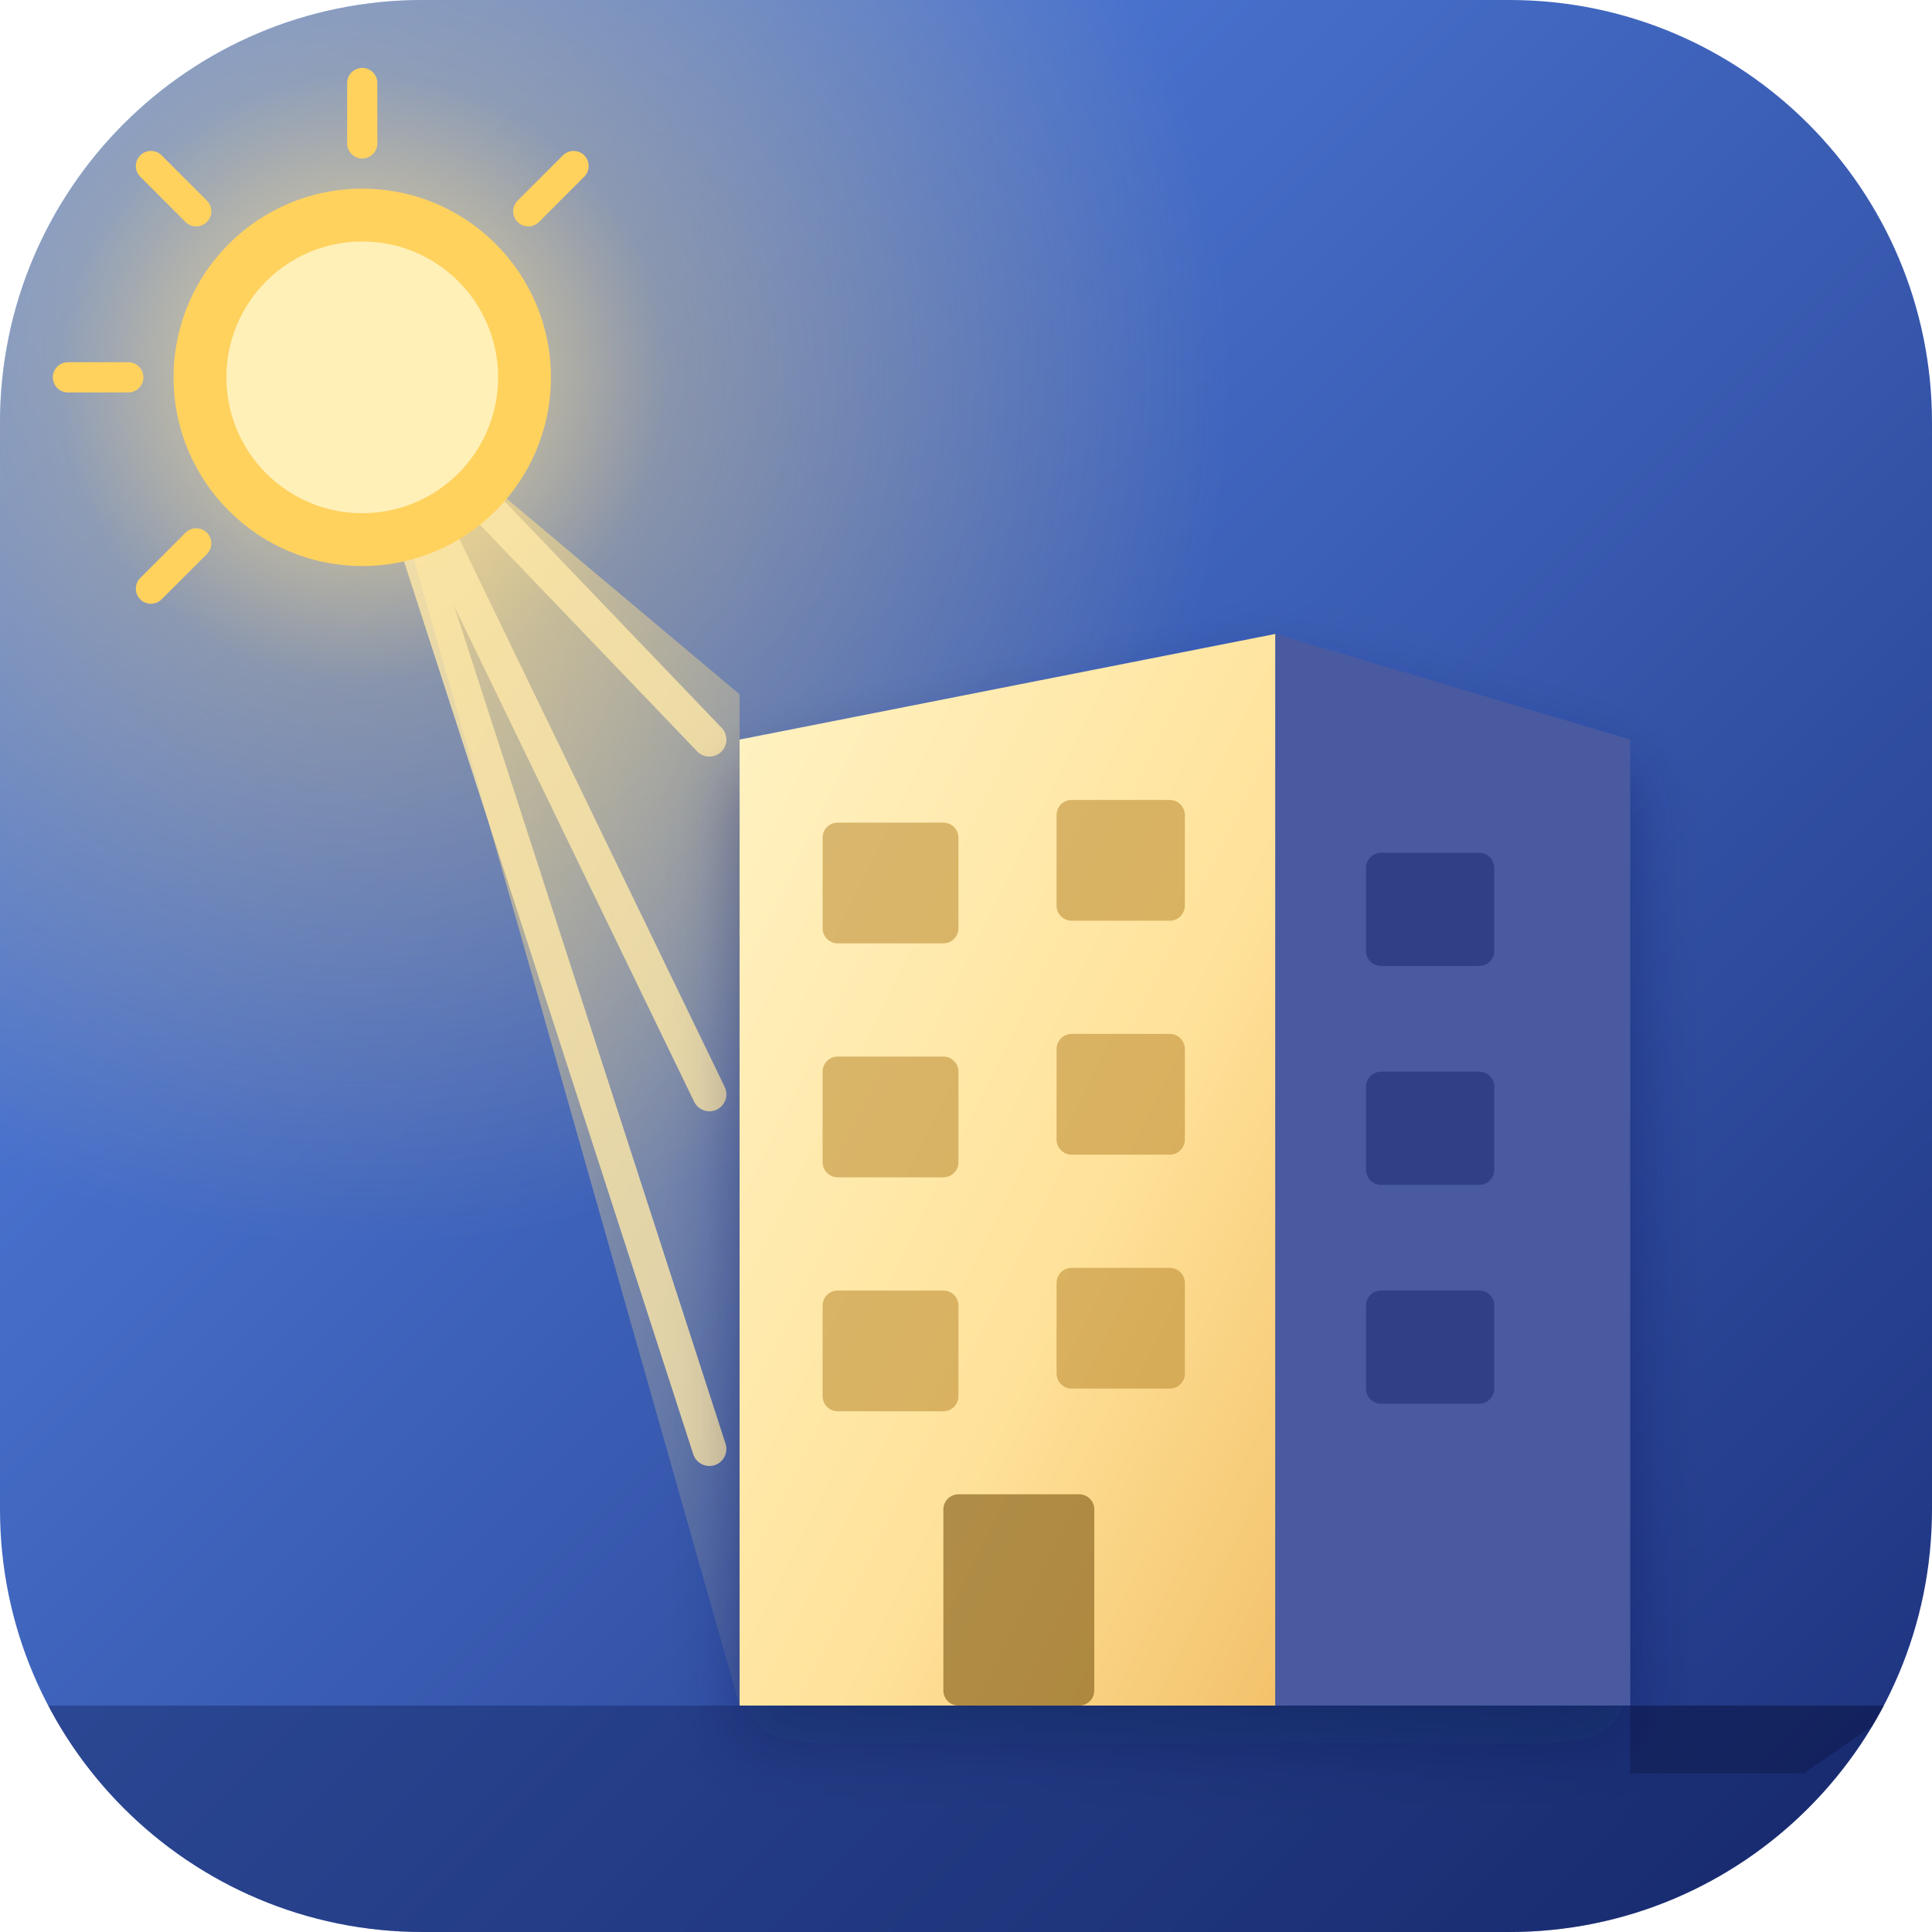
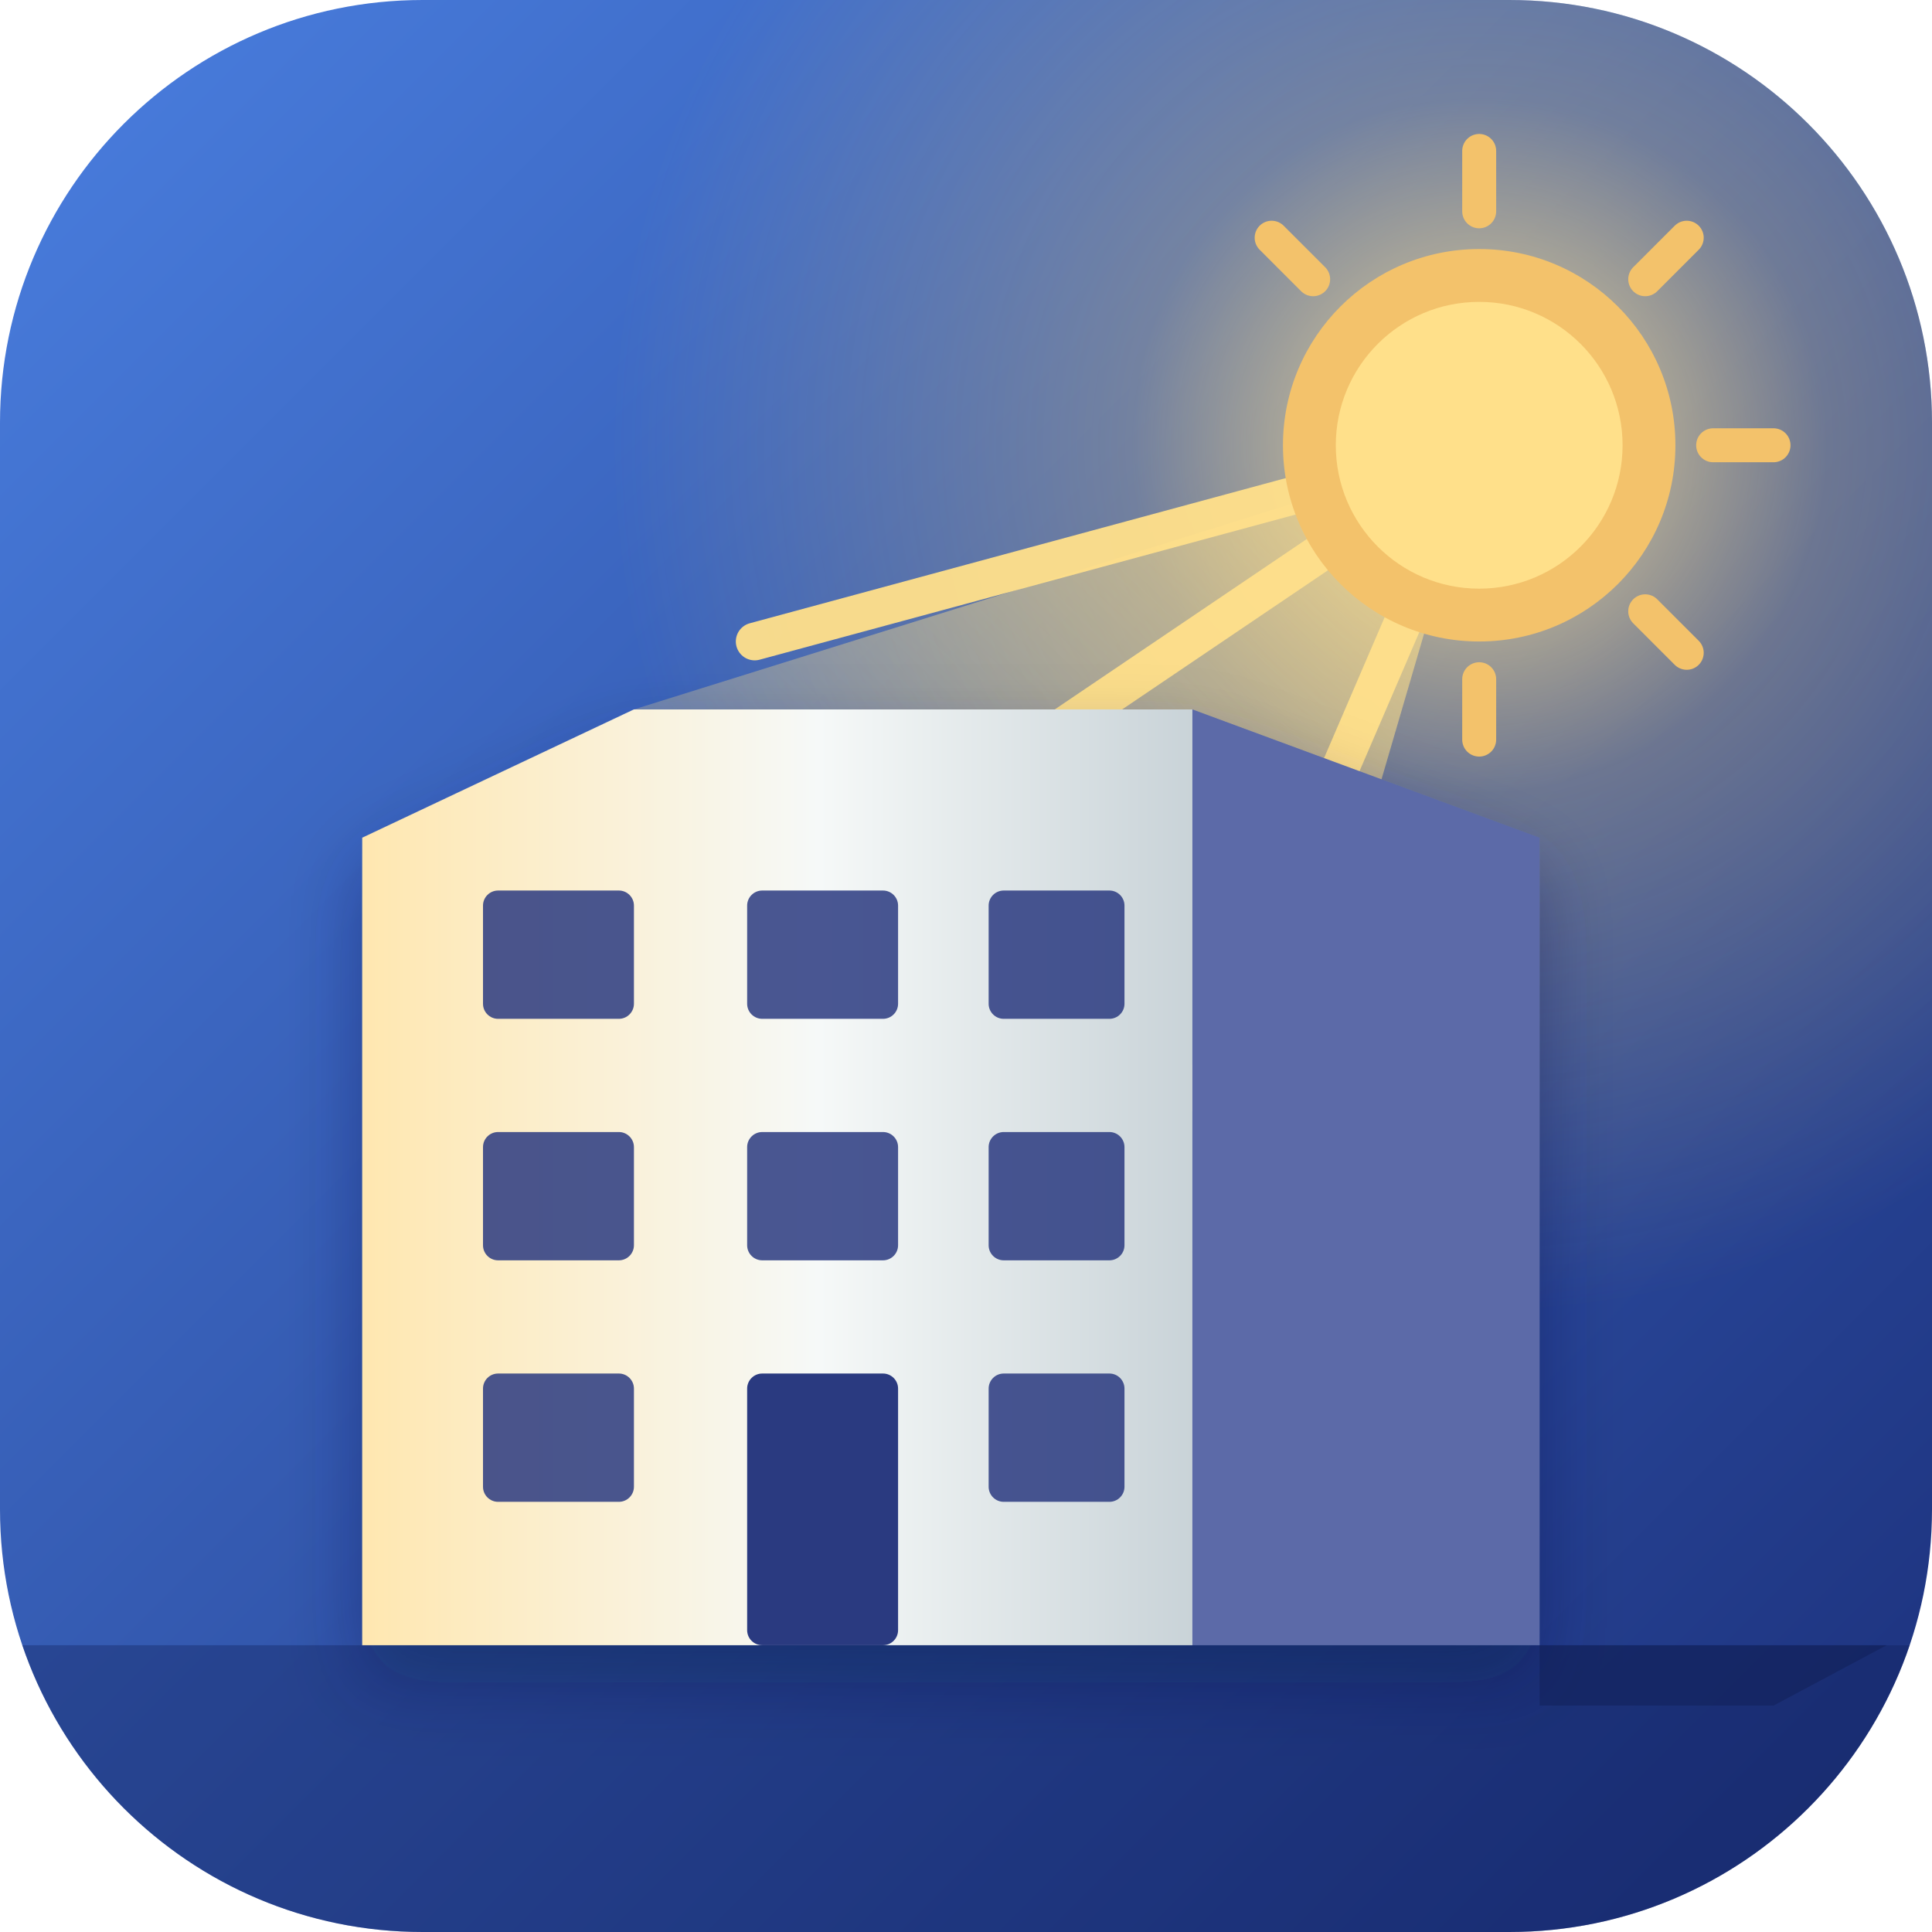
<svg xmlns="http://www.w3.org/2000/svg" viewBox="0 0 512 512">
  <clipPath id="r">
    <rect width="512" height="512" rx="112" />
  </clipPath>
  <g clip-path="url(#r)">
    <defs>
      <linearGradient id="bg" x1="0" y1="0" x2="1" y2="1">
-         <stop offset="0" stop-color="#5b8df0" />
+         <stop offset="0" stop-color="#4a7fe0" />
        <stop offset="1" stop-color="#1b2f7a" />
      </linearGradient>
-       <radialGradient id="glow" cx="96" cy="100" r="230" gradientUnits="userSpaceOnUse">
-         <stop offset="0" stop-color="#ffe9a8" stop-opacity=".95" />
-         <stop offset=".35" stop-color="#ffd36b" stop-opacity=".35" />
+       <linearGradient id="wall" x1="0" y1="0" x2="1" y2="0">
+         <stop offset="0" stop-color="#ffe7b0" />
+         <stop offset=".55" stop-color="#f6f9f8" />
+         <stop offset="1" stop-color="#c9d3d8" />
+       </linearGradient>
+       <radialGradient id="glow" cx="392" cy="118" r="230" gradientUnits="userSpaceOnUse">
+         <stop offset="0" stop-color="#ffe9a8" stop-opacity=".9" />
+         <stop offset=".4" stop-color="#ffd36b" stop-opacity=".3" />
        <stop offset="1" stop-color="#ffd36b" stop-opacity="0" />
      </radialGradient>
-       <linearGradient id="beam" x1="0" y1="0" x2="1" y2="1">
-         <stop offset="0" stop-color="#ffe08a" stop-opacity=".75" />
-         <stop offset="1" stop-color="#ffe08a" stop-opacity=".08" />
+       <linearGradient id="beam" x1="1" y1="0" x2="0" y2="1">
+         <stop offset="0" stop-color="#ffe08a" stop-opacity=".7" />
+         <stop offset="1" stop-color="#ffe08a" stop-opacity=".05" />
      </linearGradient>
-       <linearGradient id="lit" x1="0" y1="0" x2="1" y2="1">
-         <stop offset="0" stop-color="#fff3c4" />
-         <stop offset=".6" stop-color="#ffe29a" />
-         <stop offset="1" stop-color="#f3c26b" />
-       </linearGradient>
-       <filter id="sh" x="-20%" y="-20%" width="150%" height="150%">
-         <feDropShadow dx="0" dy="10" stdDeviation="9" flood-color="#0a1440" flood-opacity=".35" />
+       <filter id="sh" x="-20%" y="-20%" width="140%" height="150%">
+         <feDropShadow dx="0" dy="10" stdDeviation="10" flood-color="#0a1440" flood-opacity=".35" />
      </filter>
    </defs>
    <rect width="512" height="512" fill="url(#bg)" />
    <rect width="512" height="512" fill="url(#glow)" />
-     <polygon points="96,100 196,184 196,452" fill="url(#beam)" />
-     <g stroke="#ffe9a8" stroke-linecap="round" stroke-width="9" opacity=".8">
-       <line x1="96" y1="100" x2="188" y2="196" />
-       <line x1="96" y1="100" x2="188" y2="290" />
-       <line x1="96" y1="100" x2="188" y2="384" />
+     <polygon points="392,118 168,188 316,188 330,330" fill="url(#beam)" />
+     <g stroke="#ffe08a" stroke-width="10" stroke-linecap="round" opacity=".95">
+       <line x1="392" y1="118" x2="250" y2="214" />
+       <line x1="392" y1="118" x2="200" y2="170" />
+       <line x1="392" y1="118" x2="318" y2="290" />
    </g>
-     <circle cx="96" cy="100" r="50" fill="#ffd25e" />
-     <circle cx="96" cy="100" r="36" fill="#fff0b8" />
-     <g stroke="#ffd25e" stroke-linecap="round" stroke-width="8">
-       <line x1="96" y1="22" x2="96" y2="38" />
-       <line x1="18" y1="100" x2="34" y2="100" />
-       <line x1="40" y1="44" x2="52" y2="56" />
-       <line x1="152" y1="44" x2="140" y2="56" />
-       <line x1="40" y1="156" x2="52" y2="144" />
+     <circle cx="392" cy="118" r="52" fill="#f3c26b" />
+     <circle cx="392" cy="118" r="38" fill="#ffe08a" />
+     <g stroke="#f3c26b" stroke-width="9" stroke-linecap="round">
+       <line x1="392" y1="40" x2="392" y2="56" />
+       <line x1="470" y1="118" x2="454" y2="118" />
+       <line x1="392" y1="196" x2="392" y2="180" />
+       <line x1="447" y1="63" x2="436" y2="74" />
+       <line x1="447" y1="173" x2="436" y2="162" />
+       <line x1="337" y1="63" x2="348" y2="74" />
    </g>
    <g filter="url(#sh)">
-       <path d="M196 452 V196 L338 168 V452 Z" fill="url(#lit)" />
-       <path d="M338 168 L432 196 V452 H338 Z" fill="#4a5aa0" />
+       <path d="M96 436 V222 L168 188 H316 V436 Z" fill="url(#wall)" />
+       <path d="M316 188 L408 222 V436 H316 Z" fill="#5b6aa8" />
    </g>
-     <g fill="#b9892f" opacity=".55">
-       <rect x="218" y="218" width="36" height="32" rx="4" />
-       <rect x="280" y="212" width="34" height="32" rx="4" />
-       <rect x="218" y="280" width="36" height="32" rx="4" />
-       <rect x="280" y="274" width="34" height="32" rx="4" />
-       <rect x="218" y="342" width="36" height="32" rx="4" />
-       <rect x="280" y="336" width="34" height="32" rx="4" />
+     <g fill="#2a3a80" opacity=".85">
+       <rect x="128" y="236" width="40" height="34" rx="4" />
+       <rect x="198" y="236" width="40" height="34" rx="4" />
+       <rect x="262" y="236" width="36" height="34" rx="4" />
+       <rect x="128" y="300" width="40" height="34" rx="4" />
+       <rect x="198" y="300" width="40" height="34" rx="4" />
+       <rect x="262" y="300" width="36" height="34" rx="4" />
+       <rect x="128" y="364" width="40" height="34" rx="4" />
+       <rect x="262" y="364" width="36" height="34" rx="4" />
    </g>
-     <g fill="#2a3a80" opacity=".8">
-       <rect x="362" y="226" width="34" height="30" rx="4" />
-       <rect x="362" y="284" width="34" height="30" rx="4" />
-       <rect x="362" y="342" width="34" height="30" rx="4" />
-     </g>
-     <rect x="250" y="396" width="40" height="56" rx="4" fill="#8f6a24" opacity=".7" />
-     <rect x="0" y="452" width="512" height="60" fill="#0f1d57" opacity=".4" />
-     <polygon points="432,452 504,452 478,470 432,470" fill="#0a1440" opacity=".4" />
+     <rect x="198" y="364" width="40" height="72" rx="4" fill="#2a3a80" />
+     <polygon points="408,436 500,436 470,452 408,452" fill="#0a1440" opacity=".35" />
+     <rect x="0" y="436" width="512" height="76" fill="#0f1d57" opacity=".35" />
  </g>
</svg>
